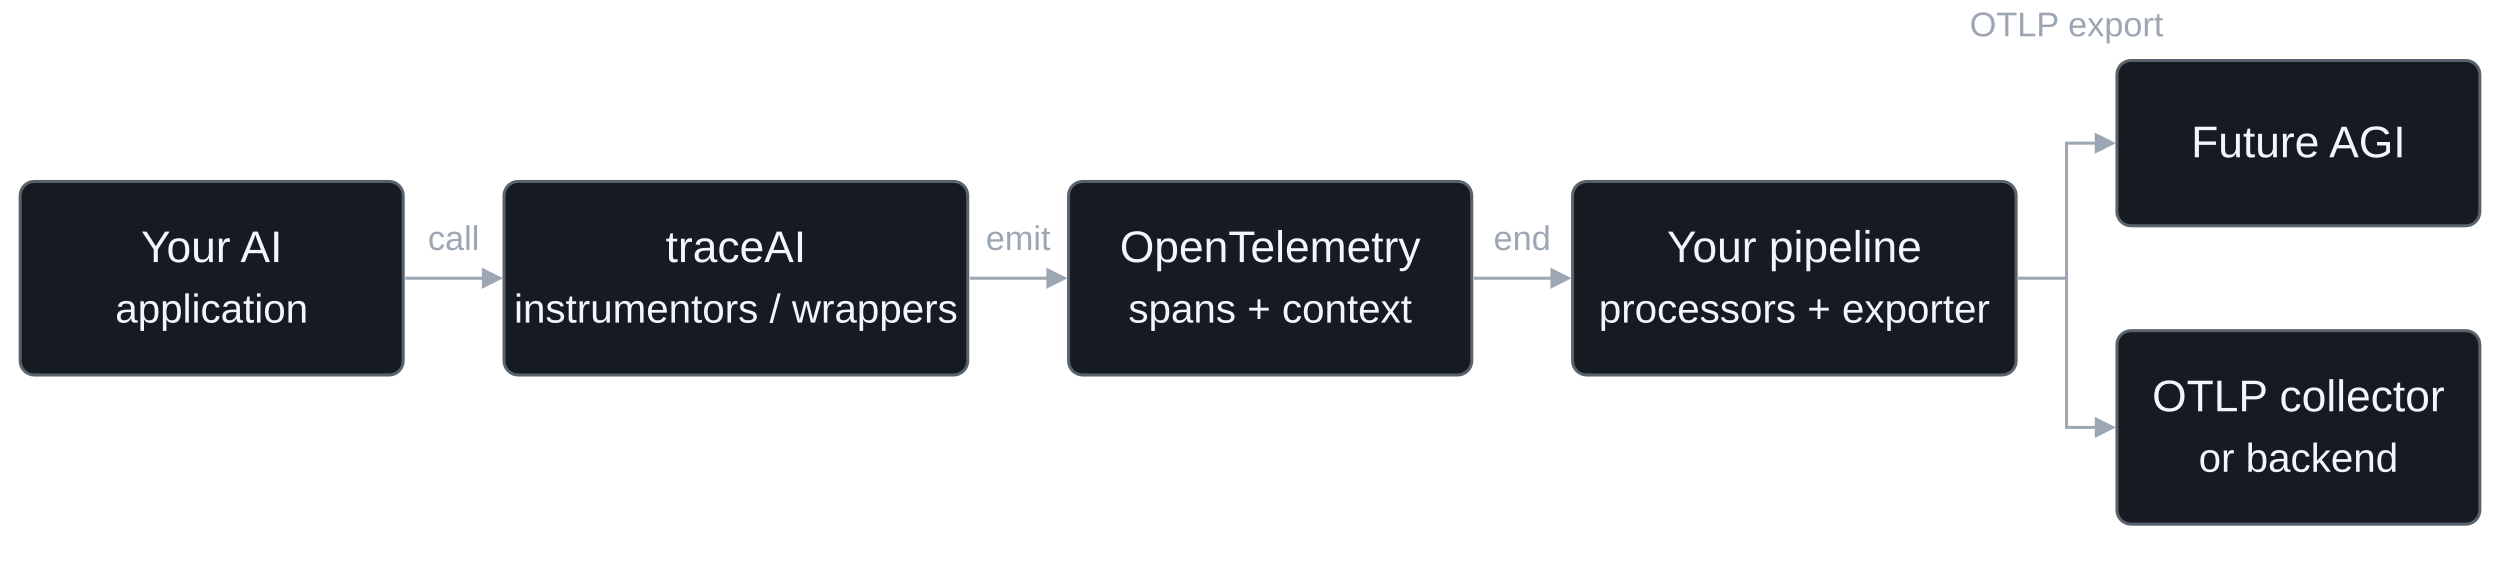
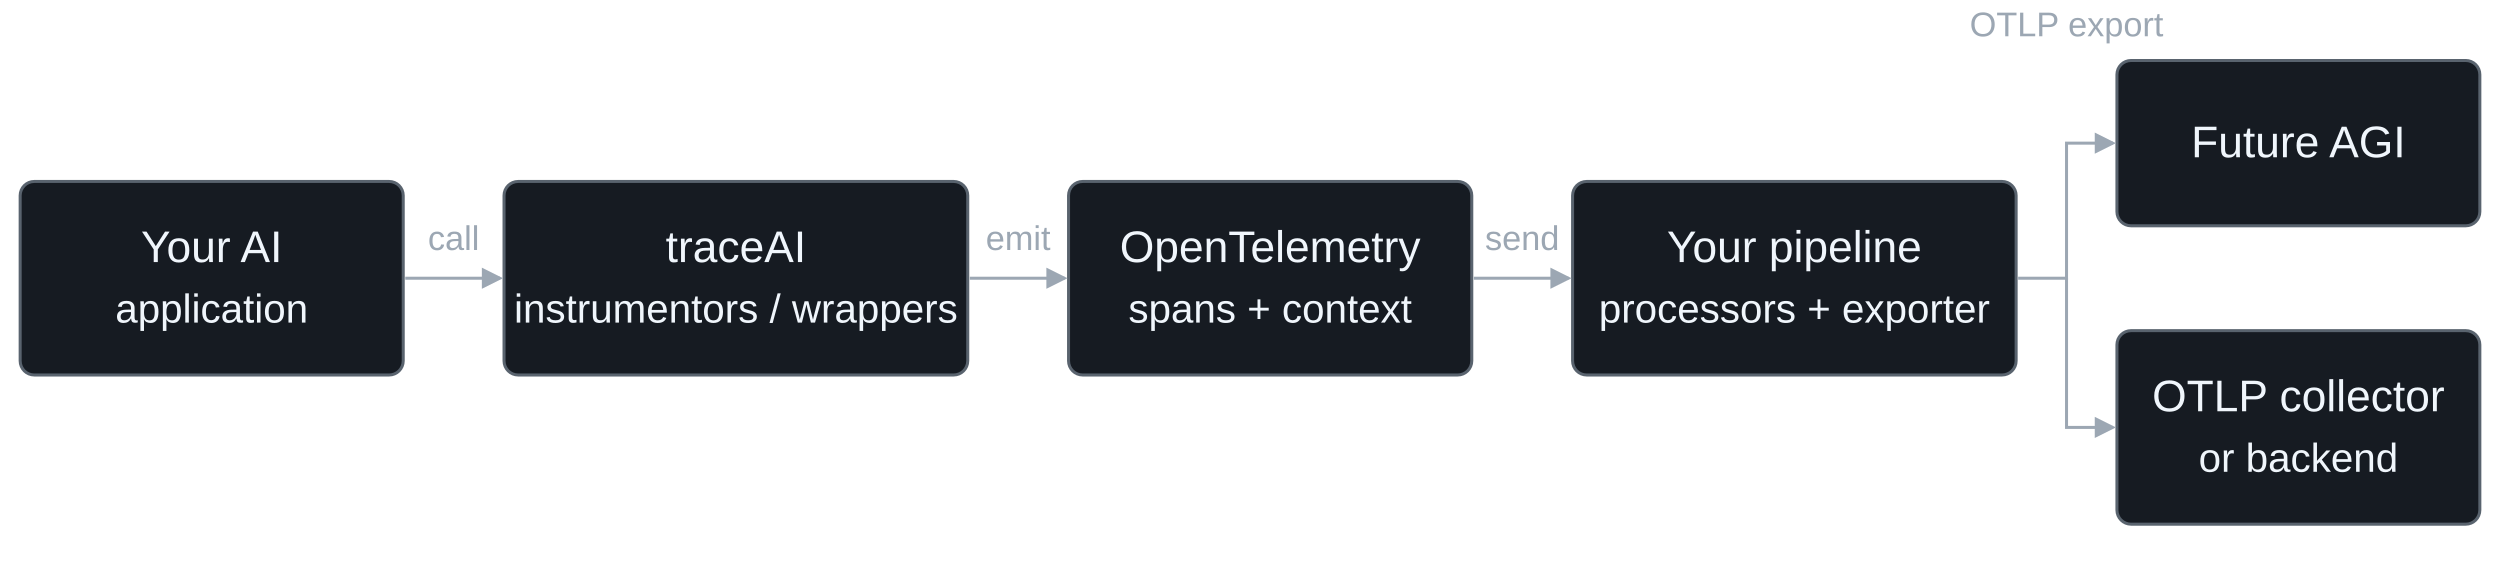
<svg xmlns="http://www.w3.org/2000/svg" viewBox="0 0 1240 280" width="1240" height="280" role="img" aria-labelledby="title desc">
  <defs>
    <marker id="arrow" markerWidth="7" markerHeight="7" refX="6" refY="3.5" orient="auto">
      <path d="M0 0 L7 3.5 L0 7 Z" fill="#9ca7b3" />
    </marker>
  </defs>
  <rect x="10" y="90" width="190" height="96" rx="7" fill="#161b22" stroke="#59636e" stroke-width="1.5" />
  <text x="105.0" y="130.0" text-anchor="middle" font-family="Arial, sans-serif" font-size="22" fill="#f0f6fc">Your AI</text>
  <text x="105.0" y="160.0" text-anchor="middle" font-family="Arial, sans-serif" font-size="20" fill="#f0f6fc">application</text>
  <rect x="250" y="90" width="230" height="96" rx="7" fill="#161b22" stroke="#59636e" stroke-width="1.5" />
  <text x="365.0" y="130.0" text-anchor="middle" font-family="Arial, sans-serif" font-size="22" fill="#f0f6fc">traceAI</text>
  <text x="365.0" y="160.0" text-anchor="middle" font-family="Arial, sans-serif" font-size="20" fill="#f0f6fc">instrumentors / wrappers</text>
  <rect x="530" y="90" width="200" height="96" rx="7" fill="#161b22" stroke="#59636e" stroke-width="1.5" />
  <text x="630.0" y="130.0" text-anchor="middle" font-family="Arial, sans-serif" font-size="22" fill="#f0f6fc">OpenTelemetry</text>
  <text x="630.0" y="160.0" text-anchor="middle" font-family="Arial, sans-serif" font-size="20" fill="#f0f6fc">spans + context</text>
  <rect x="780" y="90" width="220" height="96" rx="7" fill="#161b22" stroke="#59636e" stroke-width="1.5" />
  <text x="890.0" y="130.0" text-anchor="middle" font-family="Arial, sans-serif" font-size="22" fill="#f0f6fc">Your pipeline</text>
  <text x="890.0" y="160.0" text-anchor="middle" font-family="Arial, sans-serif" font-size="20" fill="#f0f6fc">processors + exporter</text>
  <rect x="1050" y="30" width="180" height="82" rx="7" fill="#161b22" stroke="#59636e" stroke-width="1.5" />
  <text x="1140.0" y="78.0" text-anchor="middle" font-family="Arial, sans-serif" font-size="22" fill="#f0f6fc">Future AGI</text>
  <rect x="1050" y="164" width="180" height="96" rx="7" fill="#161b22" stroke="#59636e" stroke-width="1.5" />
  <text x="1140.0" y="204.0" text-anchor="middle" font-family="Arial, sans-serif" font-size="22" fill="#f0f6fc">OTLP collector</text>
  <text x="1140.0" y="234.0" text-anchor="middle" font-family="Arial, sans-serif" font-size="20" fill="#f0f6fc">or backend</text>
  <path d="M201 138 H248" fill="none" stroke="#9ca7b3" stroke-width="1.5" marker-end="url(#arrow)" />
  <text x="225" y="124" text-anchor="middle" font-family="Arial, sans-serif" font-size="17" fill="#9ca7b3">call</text>
  <path d="M481 138 H528" fill="none" stroke="#9ca7b3" stroke-width="1.5" marker-end="url(#arrow)" />
  <text x="505" y="124" text-anchor="middle" font-family="Arial, sans-serif" font-size="17" fill="#9ca7b3">emit</text>
  <path d="M731 138 H778" fill="none" stroke="#9ca7b3" stroke-width="1.5" marker-end="url(#arrow)" />
-   <text x="755" y="124" text-anchor="middle" font-family="Arial, sans-serif" font-size="17" fill="#9ca7b3">end</text>
+   <text x="755" y="124" text-anchor="middle" font-family="Arial, sans-serif" font-size="17" fill="#9ca7b3">send</text>
  <path d="M1001 138 H1025 V71 H1048" fill="none" stroke="#9ca7b3" stroke-width="1.5" marker-end="url(#arrow)" />
  <path d="M1025 138 V212 H1048" fill="none" stroke="#9ca7b3" stroke-width="1.5" marker-end="url(#arrow)" />
  <text x="1025" y="18" text-anchor="middle" font-family="Arial, sans-serif" font-size="17" fill="#9ca7b3">OTLP export</text>
</svg>
